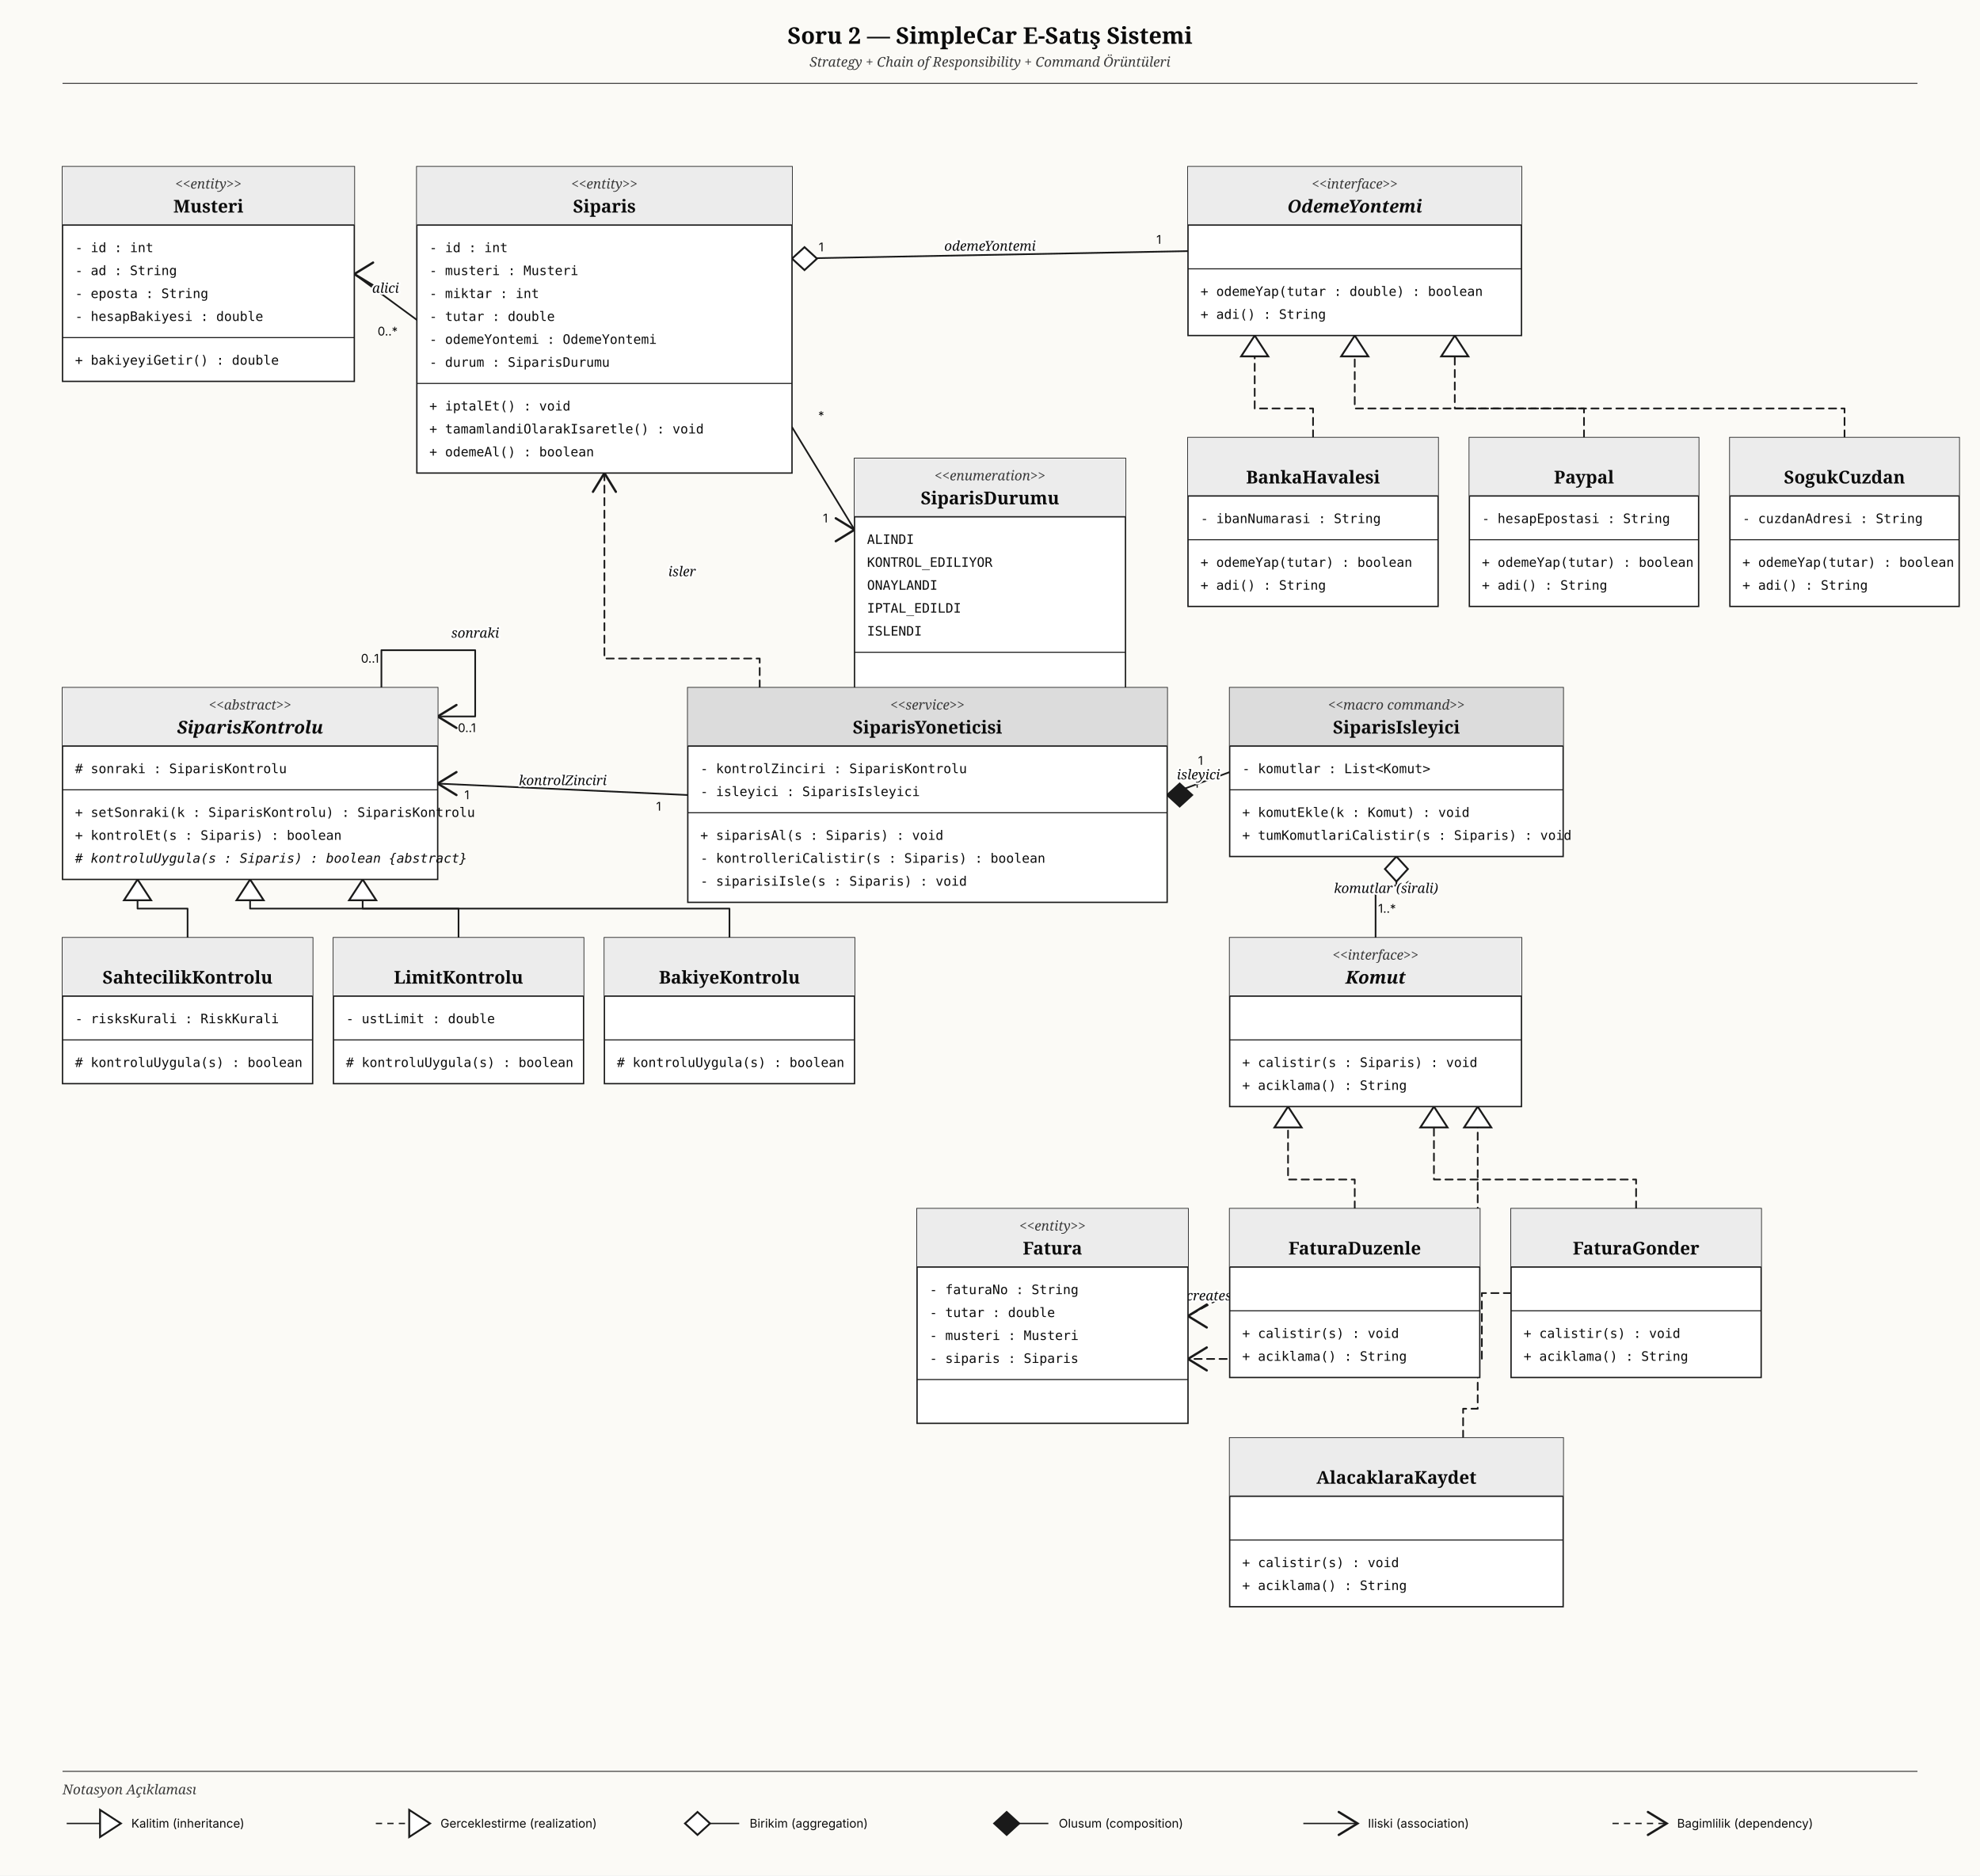
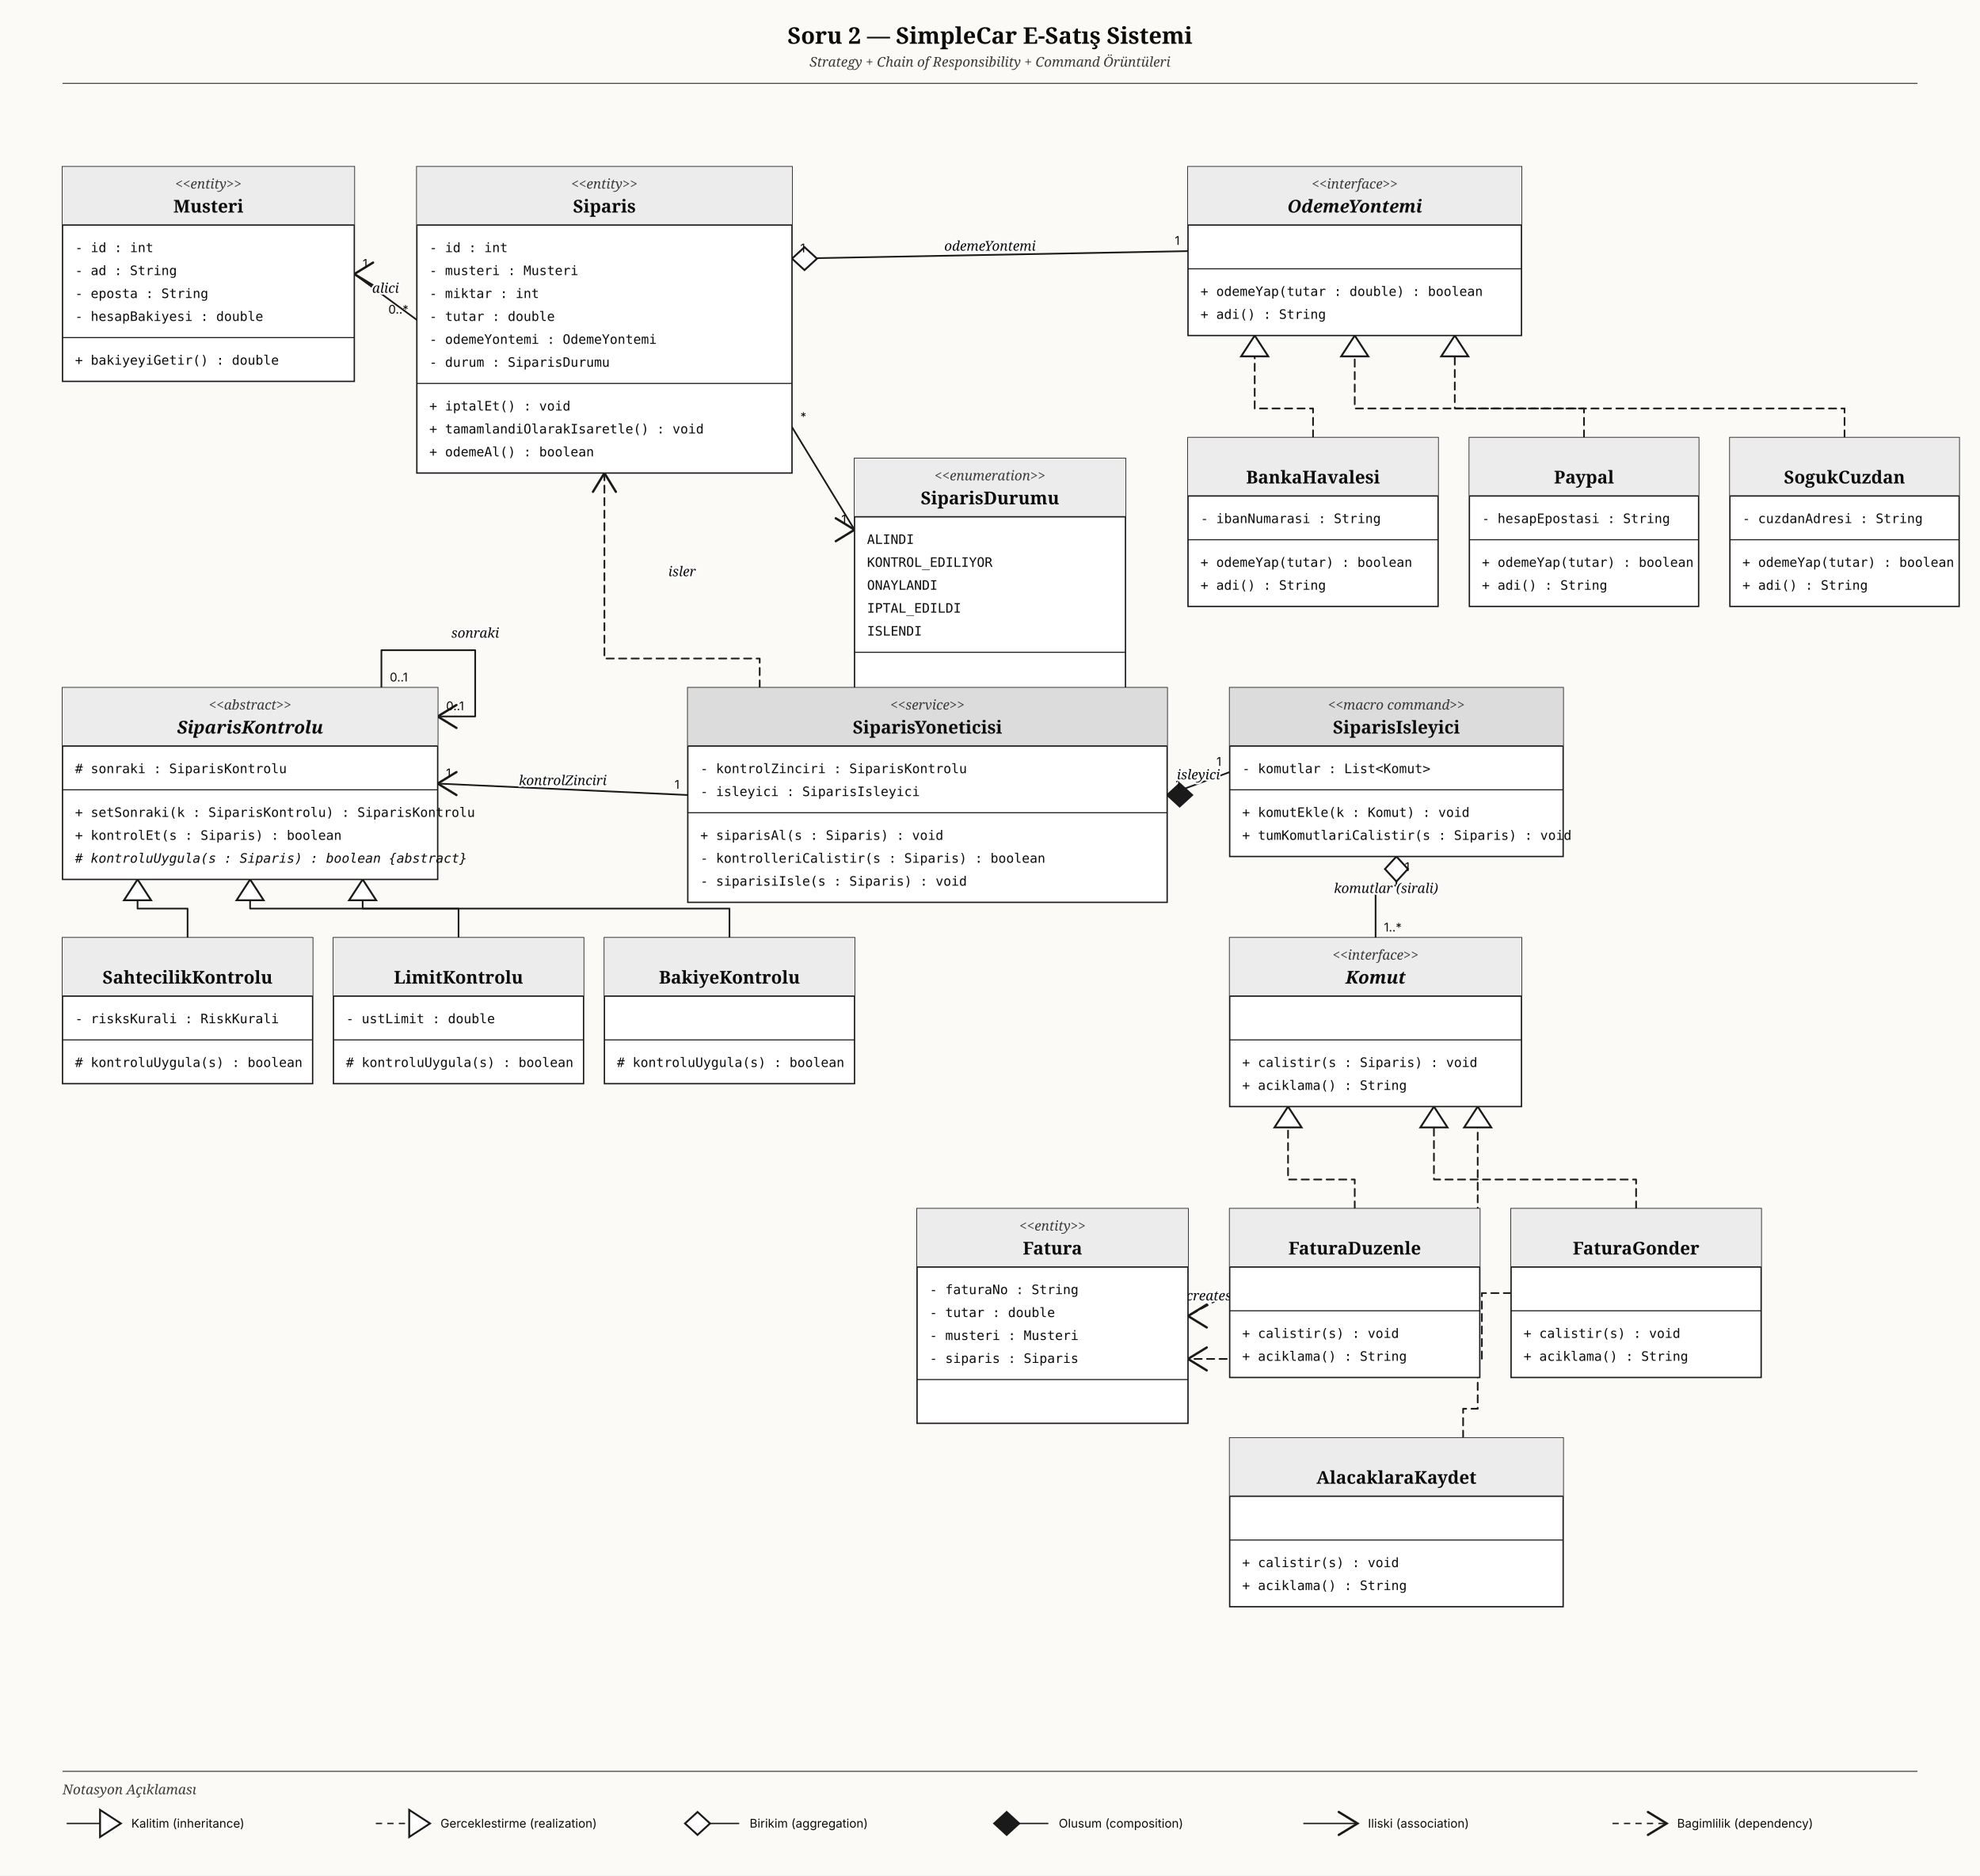
<svg xmlns="http://www.w3.org/2000/svg" viewBox="0 0 1900 1800" width="1900" height="1800">
  <rect width="1900" height="1800" fill="#fbfaf6" />
  <text x="950" y="42" text-anchor="middle" font-family="'EB Garamond','Georgia','Cambria',serif" font-size="22" font-weight="700" fill="#0c0c0c">
      Soru 2 — SimpleCar E-Satış Sistemi
    </text>
  <text x="950" y="64" text-anchor="middle" font-family="'EB Garamond','Georgia','Cambria',serif" font-size="13" font-style="italic" fill="#3a3a3a">
      Strategy + Chain of Responsibility + Command Örüntüleri
    </text>
  <line x1="60" y1="80" x2="1840" y2="80" stroke="#1a1a1a" stroke-width="0.8" />
  <g class="rel-association">
    <path d="M 400 307 L 340 263" fill="none" stroke="#1a1a1a" stroke-width="1.6" stroke-linejoin="round" stroke-linecap="round" />
    <polyline points="358,252 340,263 358,274" fill="none" stroke="#1a1a1a" stroke-width="2.2" stroke-linejoin="miter" stroke-linecap="round" />
-     <text x="372" y="322" text-anchor="middle" font-family="'Inter','Helvetica Neue','Segoe UI',Arial,sans-serif" font-size="11.5" fill="#0c0c0c">0..*</text>
-     <text x="368" y="278" text-anchor="middle" font-family="'Inter','Helvetica Neue','Segoe UI',Arial,sans-serif" font-size="11.5" fill="#0c0c0c">1</text>
+     <text x="392" y="301" text-anchor="end" font-family="'Inter','Helvetica Neue','Segoe UI',Arial,sans-serif" font-size="11.5" fill="#0c0c0c">0..*</text>
+     <text x="348" y="257" text-anchor="start" font-family="'Inter','Helvetica Neue','Segoe UI',Arial,sans-serif" font-size="11.5" fill="#0c0c0c">1</text>
    <g>
      <text x="370" y="281" text-anchor="middle" font-family="'EB Garamond','Georgia','Cambria',serif" font-size="13" font-style="italic" fill="#0c0c0c" paint-order="stroke" stroke="#ffffff" stroke-width="3.5" stroke-linejoin="round">
        alici
      </text>
    </g>
  </g>
  <g class="rel-association">
    <path d="M 760 409.9 L 820 508.4" fill="none" stroke="#1a1a1a" stroke-width="1.6" stroke-linejoin="round" stroke-linecap="round" />
    <polyline points="802,519.4 820,508.4 802,497.4" fill="none" stroke="#1a1a1a" stroke-width="2.2" stroke-linejoin="miter" stroke-linecap="round" />
-     <text x="788" y="402.9" text-anchor="middle" font-family="'Inter','Helvetica Neue','Segoe UI',Arial,sans-serif" font-size="11.5" fill="#0c0c0c">*</text>
-     <text x="792" y="501.4" text-anchor="middle" font-family="'Inter','Helvetica Neue','Segoe UI',Arial,sans-serif" font-size="11.5" fill="#0c0c0c">1</text>
+     <text x="768" y="403.9" text-anchor="start" font-family="'Inter','Helvetica Neue','Segoe UI',Arial,sans-serif" font-size="11.5" fill="#0c0c0c">*</text>
+     <text x="812" y="502.4" text-anchor="end" font-family="'Inter','Helvetica Neue','Segoe UI',Arial,sans-serif" font-size="11.5" fill="#0c0c0c">1</text>
  </g>
  <g class="rel-aggregation">
    <path d="M 760 248.2 L 1140 241" fill="none" stroke="#1a1a1a" stroke-width="1.6" stroke-linejoin="round" stroke-linecap="round" />
    <polygon points="760,248.2 772,237.2 784,248.2 772,259.2" fill="#ffffff" stroke="#1a1a1a" stroke-width="1.8" stroke-linejoin="miter" />
-     <text x="788" y="241.2" text-anchor="middle" font-family="'Inter','Helvetica Neue','Segoe UI',Arial,sans-serif" font-size="11.5" fill="#0c0c0c">1</text>
-     <text x="1112" y="234" text-anchor="middle" font-family="'Inter','Helvetica Neue','Segoe UI',Arial,sans-serif" font-size="11.5" fill="#0c0c0c">1</text>
+     <text x="768" y="242.2" text-anchor="start" font-family="'Inter','Helvetica Neue','Segoe UI',Arial,sans-serif" font-size="11.5" fill="#0c0c0c">1</text>
+     <text x="1132" y="235" text-anchor="end" font-family="'Inter','Helvetica Neue','Segoe UI',Arial,sans-serif" font-size="11.5" fill="#0c0c0c">1</text>
    <g>
      <text x="950" y="240.6" text-anchor="middle" font-family="'EB Garamond','Georgia','Cambria',serif" font-size="13" font-style="italic" fill="#0c0c0c" paint-order="stroke" stroke="#ffffff" stroke-width="3.5" stroke-linejoin="round">
        odemeYontemi
      </text>
    </g>
  </g>
  <g class="rel-realization">
    <path d="M 1260 420 L 1260 392 L 1204 392 L 1204 350 L 1204 322" fill="none" stroke="#1a1a1a" stroke-width="1.6" stroke-dasharray="7,5" stroke-linejoin="round" stroke-linecap="round" />
    <polygon points="1204,322 1217,342 1191,342" fill="#ffffff" stroke="#1a1a1a" stroke-width="1.8" stroke-linejoin="miter" />
  </g>
  <g class="rel-realization">
    <path d="M 1520 420 L 1520 392 L 1300 392 L 1300 350 L 1300 322" fill="none" stroke="#1a1a1a" stroke-width="1.6" stroke-dasharray="7,5" stroke-linejoin="round" stroke-linecap="round" />
    <polygon points="1300,322 1313,342 1287,342" fill="#ffffff" stroke="#1a1a1a" stroke-width="1.8" stroke-linejoin="miter" />
  </g>
  <g class="rel-realization">
    <path d="M 1770 420 L 1770 392 L 1396 392 L 1396 350 L 1396 322" fill="none" stroke="#1a1a1a" stroke-width="1.6" stroke-dasharray="7,5" stroke-linejoin="round" stroke-linecap="round" />
    <polygon points="1396,322 1409,342 1383,342" fill="#ffffff" stroke="#1a1a1a" stroke-width="1.8" stroke-linejoin="miter" />
  </g>
  <g class="rel-association">
    <path d="M 660 763 L 420 752" fill="none" stroke="#1a1a1a" stroke-width="1.6" stroke-linejoin="round" stroke-linecap="round" />
    <polyline points="438,741 420,752 438,763" fill="none" stroke="#1a1a1a" stroke-width="2.2" stroke-linejoin="miter" stroke-linecap="round" />
-     <text x="632" y="778" text-anchor="middle" font-family="'Inter','Helvetica Neue','Segoe UI',Arial,sans-serif" font-size="11.5" fill="#0c0c0c">1</text>
-     <text x="448" y="767" text-anchor="middle" font-family="'Inter','Helvetica Neue','Segoe UI',Arial,sans-serif" font-size="11.5" fill="#0c0c0c">1</text>
+     <text x="652" y="757" text-anchor="end" font-family="'Inter','Helvetica Neue','Segoe UI',Arial,sans-serif" font-size="11.5" fill="#0c0c0c">1</text>
+     <text x="428" y="746" text-anchor="start" font-family="'Inter','Helvetica Neue','Segoe UI',Arial,sans-serif" font-size="11.5" fill="#0c0c0c">1</text>
    <g>
      <text x="540" y="753.5" text-anchor="middle" font-family="'EB Garamond','Georgia','Cambria',serif" font-size="13" font-style="italic" fill="#0c0c0c" paint-order="stroke" stroke="#ffffff" stroke-width="3.5" stroke-linejoin="round">
        kontrolZinciri
      </text>
    </g>
  </g>
  <g class="rel-composition">
    <path d="M 1120 763 L 1180 741" fill="none" stroke="#1a1a1a" stroke-width="1.6" stroke-linejoin="round" stroke-linecap="round" />
    <polygon points="1120,763 1132,752 1144,763 1132,774" fill="#1a1a1a" stroke="#1a1a1a" stroke-width="1.8" stroke-linejoin="miter" />
-     <text x="1148" y="756" text-anchor="middle" font-family="'Inter','Helvetica Neue','Segoe UI',Arial,sans-serif" font-size="11.5" fill="#0c0c0c">1</text>
-     <text x="1152" y="734" text-anchor="middle" font-family="'Inter','Helvetica Neue','Segoe UI',Arial,sans-serif" font-size="11.5" fill="#0c0c0c">1</text>
+     <text x="1128" y="757" text-anchor="start" font-family="'Inter','Helvetica Neue','Segoe UI',Arial,sans-serif" font-size="11.5" fill="#0c0c0c">1</text>
+     <text x="1172" y="735" text-anchor="end" font-family="'Inter','Helvetica Neue','Segoe UI',Arial,sans-serif" font-size="11.5" fill="#0c0c0c">1</text>
    <g>
      <text x="1150" y="748" text-anchor="middle" font-family="'EB Garamond','Georgia','Cambria',serif" font-size="13" font-style="italic" fill="#0c0c0c" paint-order="stroke" stroke="#ffffff" stroke-width="3.5" stroke-linejoin="round">
        isleyici
      </text>
    </g>
  </g>
  <g class="rel-dependency">
    <path d="M 729 660 L 729 632 L 580 632 L 580 482 L 580 454" fill="none" stroke="#1a1a1a" stroke-width="1.6" stroke-dasharray="7,5" stroke-linejoin="round" stroke-linecap="round" />
    <polyline points="591,472 580,454 569,472" fill="none" stroke="#1a1a1a" stroke-width="2.2" stroke-linejoin="miter" stroke-linecap="round" />
    <g>
      <text x="654.5" y="553" text-anchor="middle" font-family="'EB Garamond','Georgia','Cambria',serif" font-size="13" font-style="italic" fill="#0c0c0c" paint-order="stroke" stroke="#ffffff" stroke-width="3.5" stroke-linejoin="round">
        isler
      </text>
    </g>
  </g>
  <g class="rel-association">
    <path d="M 366 660 L 366 624 L 456 624 L 456 687.6 L 420 687.6" fill="none" stroke="#1a1a1a" stroke-width="1.6" stroke-linejoin="round" stroke-linecap="round" />
    <polyline points="438,676.6 420,687.6 438,698.6" fill="none" stroke="#1a1a1a" stroke-width="2.2" stroke-linejoin="miter" stroke-linecap="round" />
-     <text x="355" y="636" text-anchor="middle" font-family="'Inter','Helvetica Neue','Segoe UI',Arial,sans-serif" font-size="11.5" fill="#0c0c0c">0..1</text>
-     <text x="448" y="702.6" text-anchor="middle" font-family="'Inter','Helvetica Neue','Segoe UI',Arial,sans-serif" font-size="11.5" fill="#0c0c0c">0..1</text>
+     <text x="374" y="654" text-anchor="start" font-family="'Inter','Helvetica Neue','Segoe UI',Arial,sans-serif" font-size="11.5" fill="#0c0c0c">0..1</text>
+     <text x="428" y="681.6" text-anchor="start" font-family="'Inter','Helvetica Neue','Segoe UI',Arial,sans-serif" font-size="11.5" fill="#0c0c0c">0..1</text>
    <g>
      <text x="456" y="612" text-anchor="middle" font-family="'EB Garamond','Georgia','Cambria',serif" font-size="13" font-style="italic" fill="#0c0c0c" paint-order="stroke" stroke="#ffffff" stroke-width="3.5" stroke-linejoin="round">
        sonraki
      </text>
    </g>
  </g>
  <g class="rel-inheritance">
    <path d="M 180 900 L 180 872 L 132 872 L 132 872 L 132 844" fill="none" stroke="#1a1a1a" stroke-width="1.6" stroke-linejoin="round" stroke-linecap="round" />
    <polygon points="132,844 145,864 119,864" fill="#ffffff" stroke="#1a1a1a" stroke-width="1.8" stroke-linejoin="miter" />
  </g>
  <g class="rel-inheritance">
    <path d="M 440 900 L 440 872 L 240 872 L 240 872 L 240 844" fill="none" stroke="#1a1a1a" stroke-width="1.6" stroke-linejoin="round" stroke-linecap="round" />
    <polygon points="240,844 253,864 227,864" fill="#ffffff" stroke="#1a1a1a" stroke-width="1.8" stroke-linejoin="miter" />
  </g>
  <g class="rel-inheritance">
    <path d="M 700 900 L 700 872 L 348 872 L 348 872 L 348 844" fill="none" stroke="#1a1a1a" stroke-width="1.6" stroke-linejoin="round" stroke-linecap="round" />
    <polygon points="348,844 361,864 335,864" fill="#ffffff" stroke="#1a1a1a" stroke-width="1.8" stroke-linejoin="miter" />
  </g>
  <g class="rel-aggregation">
    <path d="M 1340 822 L 1340 850 L 1320 850 L 1320 872 L 1320 900" fill="none" stroke="#1a1a1a" stroke-width="1.6" stroke-linejoin="round" stroke-linecap="round" />
    <polygon points="1340,822 1351,834 1340,846 1329,834" fill="#ffffff" stroke="#1a1a1a" stroke-width="1.8" stroke-linejoin="miter" />
-     <text x="1351" y="854" text-anchor="middle" font-family="'Inter','Helvetica Neue','Segoe UI',Arial,sans-serif" font-size="11.5" fill="#0c0c0c">1</text>
-     <text x="1331" y="876" text-anchor="middle" font-family="'Inter','Helvetica Neue','Segoe UI',Arial,sans-serif" font-size="11.5" fill="#0c0c0c">1..*</text>
+     <text x="1348" y="836" text-anchor="start" font-family="'Inter','Helvetica Neue','Segoe UI',Arial,sans-serif" font-size="11.5" fill="#0c0c0c">1</text>
+     <text x="1328" y="894" text-anchor="start" font-family="'Inter','Helvetica Neue','Segoe UI',Arial,sans-serif" font-size="11.5" fill="#0c0c0c">1..*</text>
    <g>
      <text x="1330" y="857" text-anchor="middle" font-family="'EB Garamond','Georgia','Cambria',serif" font-size="13" font-style="italic" fill="#0c0c0c" paint-order="stroke" stroke="#ffffff" stroke-width="3.5" stroke-linejoin="round">
        komutlar (sirali)
      </text>
    </g>
  </g>
  <g class="rel-realization">
    <path d="M 1300 1160 L 1300 1132 L 1236 1132 L 1236 1090 L 1236 1062" fill="none" stroke="#1a1a1a" stroke-width="1.6" stroke-dasharray="7,5" stroke-linejoin="round" stroke-linecap="round" />
    <polygon points="1236,1062 1249,1082 1223,1082" fill="#ffffff" stroke="#1a1a1a" stroke-width="1.8" stroke-linejoin="miter" />
  </g>
  <g class="rel-realization">
    <path d="M 1570 1160 L 1570 1132 L 1376 1132 L 1376 1090 L 1376 1062" fill="none" stroke="#1a1a1a" stroke-width="1.6" stroke-dasharray="7,5" stroke-linejoin="round" stroke-linecap="round" />
    <polygon points="1376,1062 1389,1082 1363,1082" fill="#ffffff" stroke="#1a1a1a" stroke-width="1.8" stroke-linejoin="miter" />
  </g>
  <g class="rel-realization">
    <path d="M 1404 1380 L 1404 1352 L 1418 1352 L 1418 1090 L 1418 1062" fill="none" stroke="#1a1a1a" stroke-width="1.6" stroke-dasharray="7,5" stroke-linejoin="round" stroke-linecap="round" />
    <polygon points="1418,1062 1431,1082 1405,1082" fill="#ffffff" stroke="#1a1a1a" stroke-width="1.8" stroke-linejoin="miter" />
  </g>
  <g class="rel-dependency">
    <path d="M 1180 1241 L 1140 1263" fill="none" stroke="#1a1a1a" stroke-width="1.6" stroke-dasharray="7,5" stroke-linejoin="round" stroke-linecap="round" />
    <polyline points="1158,1252 1140,1263 1158,1274" fill="none" stroke="#1a1a1a" stroke-width="2.2" stroke-linejoin="miter" stroke-linecap="round" />
    <g>
      <text x="1160" y="1248" text-anchor="middle" font-family="'EB Garamond','Georgia','Cambria',serif" font-size="13" font-style="italic" fill="#0c0c0c" paint-order="stroke" stroke="#ffffff" stroke-width="3.5" stroke-linejoin="round">
        &lt;&lt;creates&gt;&gt;
      </text>
    </g>
  </g>
  <g class="rel-dependency">
    <path d="M 1450 1241 L 1422 1241 L 1422 1304.2 L 1168 1304.2 L 1140 1304.2" fill="none" stroke="#1a1a1a" stroke-width="1.6" stroke-dasharray="7,5" stroke-linejoin="round" stroke-linecap="round" />
    <polyline points="1158,1293.2 1140,1304.2 1158,1315.2" fill="none" stroke="#1a1a1a" stroke-width="2.2" stroke-linejoin="miter" stroke-linecap="round" />
    <g>
      <text x="1295" y="1268.6" text-anchor="middle" font-family="'EB Garamond','Georgia','Cambria',serif" font-size="13" font-style="italic" fill="#0c0c0c" paint-order="stroke" stroke="#ffffff" stroke-width="3.5" stroke-linejoin="round">
        &lt;&lt;uses&gt;&gt;
      </text>
    </g>
  </g>
  <g class="cls-Musteri">
    <rect x="60" y="160" width="280" height="206" fill="#ffffff" stroke="#1a1a1a" stroke-width="1.3" />
    <rect x="60" y="160" width="280" height="56" fill="#ececec" stroke="none" />
    <line x1="60" y1="216" x2="340" y2="216" stroke="#1a1a1a" stroke-width="1.3" />
    <text x="200" y="181" text-anchor="middle" font-family="'EB Garamond','Georgia','Cambria',serif" font-style="italic" font-size="13" fill="#3a3a3a">
      &lt;&lt;entity&gt;&gt;
    </text>
    <text x="200" y="204" text-anchor="middle" font-family="'EB Garamond','Georgia','Cambria',serif" font-weight="700" font-size="17" fill="#0c0c0c">
    Musteri
  </text>
    <text x="72" y="242" font-family="'JetBrains Mono','SFMono-Regular','Consolas',Menlo,monospace" font-size="12.5" fill="#0c0c0c">- id : int</text>
    <text x="72" y="264" font-family="'JetBrains Mono','SFMono-Regular','Consolas',Menlo,monospace" font-size="12.5" fill="#0c0c0c">- ad : String</text>
    <text x="72" y="286" font-family="'JetBrains Mono','SFMono-Regular','Consolas',Menlo,monospace" font-size="12.5" fill="#0c0c0c">- eposta : String</text>
    <text x="72" y="308" font-family="'JetBrains Mono','SFMono-Regular','Consolas',Menlo,monospace" font-size="12.5" fill="#0c0c0c">- hesapBakiyesi : double</text>
    <line x1="60" y1="324" x2="340" y2="324" stroke="#1a1a1a" stroke-width="1" />
    <text x="72" y="350" font-family="'JetBrains Mono','SFMono-Regular','Consolas',Menlo,monospace" font-size="12.5" fill="#0c0c0c">+ bakiyeyiGetir() : double</text>
  </g>
  <g class="cls-Siparis">
    <rect x="400" y="160" width="360" height="294" fill="#ffffff" stroke="#1a1a1a" stroke-width="1.3" />
    <rect x="400" y="160" width="360" height="56" fill="#ececec" stroke="none" />
    <line x1="400" y1="216" x2="760" y2="216" stroke="#1a1a1a" stroke-width="1.3" />
    <text x="580" y="181" text-anchor="middle" font-family="'EB Garamond','Georgia','Cambria',serif" font-style="italic" font-size="13" fill="#3a3a3a">
      &lt;&lt;entity&gt;&gt;
    </text>
    <text x="580" y="204" text-anchor="middle" font-family="'EB Garamond','Georgia','Cambria',serif" font-weight="700" font-size="17" fill="#0c0c0c">
    Siparis
  </text>
    <text x="412" y="242" font-family="'JetBrains Mono','SFMono-Regular','Consolas',Menlo,monospace" font-size="12.5" fill="#0c0c0c">- id : int</text>
    <text x="412" y="264" font-family="'JetBrains Mono','SFMono-Regular','Consolas',Menlo,monospace" font-size="12.5" fill="#0c0c0c">- musteri : Musteri</text>
    <text x="412" y="286" font-family="'JetBrains Mono','SFMono-Regular','Consolas',Menlo,monospace" font-size="12.5" fill="#0c0c0c">- miktar : int</text>
    <text x="412" y="308" font-family="'JetBrains Mono','SFMono-Regular','Consolas',Menlo,monospace" font-size="12.5" fill="#0c0c0c">- tutar : double</text>
    <text x="412" y="330" font-family="'JetBrains Mono','SFMono-Regular','Consolas',Menlo,monospace" font-size="12.5" fill="#0c0c0c">- odemeYontemi : OdemeYontemi</text>
    <text x="412" y="352" font-family="'JetBrains Mono','SFMono-Regular','Consolas',Menlo,monospace" font-size="12.5" fill="#0c0c0c">- durum : SiparisDurumu</text>
    <line x1="400" y1="368" x2="760" y2="368" stroke="#1a1a1a" stroke-width="1" />
    <text x="412" y="394" font-family="'JetBrains Mono','SFMono-Regular','Consolas',Menlo,monospace" font-size="12.5" fill="#0c0c0c">+ iptalEt() : void</text>
    <text x="412" y="416" font-family="'JetBrains Mono','SFMono-Regular','Consolas',Menlo,monospace" font-size="12.5" fill="#0c0c0c">+ tamamlandiOlarakIsaretle() : void</text>
    <text x="412" y="438" font-family="'JetBrains Mono','SFMono-Regular','Consolas',Menlo,monospace" font-size="12.5" fill="#0c0c0c">+ odemeAl() : boolean</text>
  </g>
  <g class="cls-SiparisDurumu">
    <rect x="820" y="440" width="260" height="228" fill="#ffffff" stroke="#1a1a1a" stroke-width="1.3" />
    <rect x="820" y="440" width="260" height="56" fill="#ececec" stroke="none" />
    <line x1="820" y1="496" x2="1080" y2="496" stroke="#1a1a1a" stroke-width="1.3" />
    <text x="950" y="461" text-anchor="middle" font-family="'EB Garamond','Georgia','Cambria',serif" font-style="italic" font-size="13" fill="#3a3a3a">
      &lt;&lt;enumeration&gt;&gt;
    </text>
    <text x="950" y="484" text-anchor="middle" font-family="'EB Garamond','Georgia','Cambria',serif" font-weight="700" font-size="17" fill="#0c0c0c">
    SiparisDurumu
  </text>
    <text x="832" y="522" font-family="'JetBrains Mono','SFMono-Regular','Consolas',Menlo,monospace" font-size="12.5" fill="#0c0c0c">ALINDI</text>
    <text x="832" y="544" font-family="'JetBrains Mono','SFMono-Regular','Consolas',Menlo,monospace" font-size="12.5" fill="#0c0c0c">KONTROL_EDILIYOR</text>
    <text x="832" y="566" font-family="'JetBrains Mono','SFMono-Regular','Consolas',Menlo,monospace" font-size="12.5" fill="#0c0c0c">ONAYLANDI</text>
    <text x="832" y="588" font-family="'JetBrains Mono','SFMono-Regular','Consolas',Menlo,monospace" font-size="12.5" fill="#0c0c0c">IPTAL_EDILDI</text>
    <text x="832" y="610" font-family="'JetBrains Mono','SFMono-Regular','Consolas',Menlo,monospace" font-size="12.5" fill="#0c0c0c">ISLENDI</text>
    <line x1="820" y1="626" x2="1080" y2="626" stroke="#1a1a1a" stroke-width="1" />
  </g>
  <g class="cls-OdemeYontemi">
    <rect x="1140" y="160" width="320" height="162" fill="#ffffff" stroke="#1a1a1a" stroke-width="1.3" />
    <rect x="1140" y="160" width="320" height="56" fill="#ececec" stroke="none" />
    <line x1="1140" y1="216" x2="1460" y2="216" stroke="#1a1a1a" stroke-width="1.3" />
    <text x="1300" y="181" text-anchor="middle" font-family="'EB Garamond','Georgia','Cambria',serif" font-style="italic" font-size="13" fill="#3a3a3a">
      &lt;&lt;interface&gt;&gt;
    </text>
    <text x="1300" y="204" text-anchor="middle" font-family="'EB Garamond','Georgia','Cambria',serif" font-weight="700" font-size="17" font-style="italic" fill="#0c0c0c">
    OdemeYontemi
  </text>
    <line x1="1140" y1="258" x2="1460" y2="258" stroke="#1a1a1a" stroke-width="1" />
    <text x="1152" y="284" font-family="'JetBrains Mono','SFMono-Regular','Consolas',Menlo,monospace" font-size="12.5" fill="#0c0c0c">+ odemeYap(tutar : double) : boolean</text>
    <text x="1152" y="306" font-family="'JetBrains Mono','SFMono-Regular','Consolas',Menlo,monospace" font-size="12.5" fill="#0c0c0c">+ adi() : String</text>
  </g>
  <g class="cls-BankaHavalesi">
    <rect x="1140" y="420" width="240" height="162" fill="#ffffff" stroke="#1a1a1a" stroke-width="1.3" />
    <rect x="1140" y="420" width="240" height="56" fill="#ececec" stroke="none" />
    <line x1="1140" y1="476" x2="1380" y2="476" stroke="#1a1a1a" stroke-width="1.3" />
    <text x="1260" y="464" text-anchor="middle" font-family="'EB Garamond','Georgia','Cambria',serif" font-weight="700" font-size="17" fill="#0c0c0c">
    BankaHavalesi
  </text>
    <text x="1152" y="502" font-family="'JetBrains Mono','SFMono-Regular','Consolas',Menlo,monospace" font-size="12.5" fill="#0c0c0c">- ibanNumarasi : String</text>
    <line x1="1140" y1="518" x2="1380" y2="518" stroke="#1a1a1a" stroke-width="1" />
    <text x="1152" y="544" font-family="'JetBrains Mono','SFMono-Regular','Consolas',Menlo,monospace" font-size="12.5" fill="#0c0c0c">+ odemeYap(tutar) : boolean</text>
    <text x="1152" y="566" font-family="'JetBrains Mono','SFMono-Regular','Consolas',Menlo,monospace" font-size="12.5" fill="#0c0c0c">+ adi() : String</text>
  </g>
  <g class="cls-Paypal">
    <rect x="1410" y="420" width="220" height="162" fill="#ffffff" stroke="#1a1a1a" stroke-width="1.3" />
    <rect x="1410" y="420" width="220" height="56" fill="#ececec" stroke="none" />
    <line x1="1410" y1="476" x2="1630" y2="476" stroke="#1a1a1a" stroke-width="1.3" />
    <text x="1520" y="464" text-anchor="middle" font-family="'EB Garamond','Georgia','Cambria',serif" font-weight="700" font-size="17" fill="#0c0c0c">
    Paypal
  </text>
    <text x="1422" y="502" font-family="'JetBrains Mono','SFMono-Regular','Consolas',Menlo,monospace" font-size="12.5" fill="#0c0c0c">- hesapEpostasi : String</text>
    <line x1="1410" y1="518" x2="1630" y2="518" stroke="#1a1a1a" stroke-width="1" />
    <text x="1422" y="544" font-family="'JetBrains Mono','SFMono-Regular','Consolas',Menlo,monospace" font-size="12.5" fill="#0c0c0c">+ odemeYap(tutar) : boolean</text>
    <text x="1422" y="566" font-family="'JetBrains Mono','SFMono-Regular','Consolas',Menlo,monospace" font-size="12.5" fill="#0c0c0c">+ adi() : String</text>
  </g>
  <g class="cls-SogukCuzdan">
    <rect x="1660" y="420" width="220" height="162" fill="#ffffff" stroke="#1a1a1a" stroke-width="1.3" />
    <rect x="1660" y="420" width="220" height="56" fill="#ececec" stroke="none" />
    <line x1="1660" y1="476" x2="1880" y2="476" stroke="#1a1a1a" stroke-width="1.3" />
    <text x="1770" y="464" text-anchor="middle" font-family="'EB Garamond','Georgia','Cambria',serif" font-weight="700" font-size="17" fill="#0c0c0c">
    SogukCuzdan
  </text>
    <text x="1672" y="502" font-family="'JetBrains Mono','SFMono-Regular','Consolas',Menlo,monospace" font-size="12.5" fill="#0c0c0c">- cuzdanAdresi : String</text>
    <line x1="1660" y1="518" x2="1880" y2="518" stroke="#1a1a1a" stroke-width="1" />
    <text x="1672" y="544" font-family="'JetBrains Mono','SFMono-Regular','Consolas',Menlo,monospace" font-size="12.5" fill="#0c0c0c">+ odemeYap(tutar) : boolean</text>
    <text x="1672" y="566" font-family="'JetBrains Mono','SFMono-Regular','Consolas',Menlo,monospace" font-size="12.5" fill="#0c0c0c">+ adi() : String</text>
  </g>
  <g class="cls-SiparisYoneticisi">
    <rect x="660" y="660" width="460" height="206" fill="#ffffff" stroke="#1a1a1a" stroke-width="1.3" />
    <rect x="660" y="660" width="460" height="56" fill="#dcdcdc" stroke="none" />
    <line x1="660" y1="716" x2="1120" y2="716" stroke="#1a1a1a" stroke-width="1.3" />
    <text x="890" y="681" text-anchor="middle" font-family="'EB Garamond','Georgia','Cambria',serif" font-style="italic" font-size="13" fill="#3a3a3a">
      &lt;&lt;service&gt;&gt;
    </text>
    <text x="890" y="704" text-anchor="middle" font-family="'EB Garamond','Georgia','Cambria',serif" font-weight="700" font-size="17" fill="#0c0c0c">
    SiparisYoneticisi
  </text>
    <text x="672" y="742" font-family="'JetBrains Mono','SFMono-Regular','Consolas',Menlo,monospace" font-size="12.5" fill="#0c0c0c">- kontrolZinciri : SiparisKontrolu</text>
    <text x="672" y="764" font-family="'JetBrains Mono','SFMono-Regular','Consolas',Menlo,monospace" font-size="12.5" fill="#0c0c0c">- isleyici : SiparisIsleyici</text>
    <line x1="660" y1="780" x2="1120" y2="780" stroke="#1a1a1a" stroke-width="1" />
    <text x="672" y="806" font-family="'JetBrains Mono','SFMono-Regular','Consolas',Menlo,monospace" font-size="12.5" fill="#0c0c0c">+ siparisAl(s : Siparis) : void</text>
    <text x="672" y="828" font-family="'JetBrains Mono','SFMono-Regular','Consolas',Menlo,monospace" font-size="12.5" fill="#0c0c0c">- kontrolleriCalistir(s : Siparis) : boolean</text>
    <text x="672" y="850" font-family="'JetBrains Mono','SFMono-Regular','Consolas',Menlo,monospace" font-size="12.5" fill="#0c0c0c">- siparisiIsle(s : Siparis) : void</text>
  </g>
  <g class="cls-SiparisKontrolu">
    <rect x="60" y="660" width="360" height="184" fill="#ffffff" stroke="#1a1a1a" stroke-width="1.3" />
    <rect x="60" y="660" width="360" height="56" fill="#ececec" stroke="none" />
    <line x1="60" y1="716" x2="420" y2="716" stroke="#1a1a1a" stroke-width="1.3" />
    <text x="240" y="681" text-anchor="middle" font-family="'EB Garamond','Georgia','Cambria',serif" font-style="italic" font-size="13" fill="#3a3a3a">
      &lt;&lt;abstract&gt;&gt;
    </text>
    <text x="240" y="704" text-anchor="middle" font-family="'EB Garamond','Georgia','Cambria',serif" font-weight="700" font-size="17" font-style="italic" fill="#0c0c0c">
    SiparisKontrolu
  </text>
    <text x="72" y="742" font-family="'JetBrains Mono','SFMono-Regular','Consolas',Menlo,monospace" font-size="12.5" fill="#0c0c0c"># sonraki : SiparisKontrolu</text>
    <line x1="60" y1="758" x2="420" y2="758" stroke="#1a1a1a" stroke-width="1" />
    <text x="72" y="784" font-family="'JetBrains Mono','SFMono-Regular','Consolas',Menlo,monospace" font-size="12.5" fill="#0c0c0c">+ setSonraki(k : SiparisKontrolu) : SiparisKontrolu</text>
    <text x="72" y="806" font-family="'JetBrains Mono','SFMono-Regular','Consolas',Menlo,monospace" font-size="12.5" fill="#0c0c0c">+ kontrolEt(s : Siparis) : boolean</text>
    <text x="72" y="828" font-family="'JetBrains Mono','SFMono-Regular','Consolas',Menlo,monospace" font-size="12.5" font-style="italic" fill="#0c0c0c"># kontroluUygula(s : Siparis) : boolean  {abstract}</text>
  </g>
  <g class="cls-SahtecilikKontrolu">
    <rect x="60" y="900" width="240" height="140" fill="#ffffff" stroke="#1a1a1a" stroke-width="1.3" />
    <rect x="60" y="900" width="240" height="56" fill="#ececec" stroke="none" />
    <line x1="60" y1="956" x2="300" y2="956" stroke="#1a1a1a" stroke-width="1.3" />
    <text x="180" y="944" text-anchor="middle" font-family="'EB Garamond','Georgia','Cambria',serif" font-weight="700" font-size="17" fill="#0c0c0c">
    SahtecilikKontrolu
  </text>
    <text x="72" y="982" font-family="'JetBrains Mono','SFMono-Regular','Consolas',Menlo,monospace" font-size="12.5" fill="#0c0c0c">- risksKurali : RiskKurali</text>
    <line x1="60" y1="998" x2="300" y2="998" stroke="#1a1a1a" stroke-width="1" />
    <text x="72" y="1024" font-family="'JetBrains Mono','SFMono-Regular','Consolas',Menlo,monospace" font-size="12.5" fill="#0c0c0c"># kontroluUygula(s) : boolean</text>
  </g>
  <g class="cls-LimitKontrolu">
    <rect x="320" y="900" width="240" height="140" fill="#ffffff" stroke="#1a1a1a" stroke-width="1.3" />
    <rect x="320" y="900" width="240" height="56" fill="#ececec" stroke="none" />
    <line x1="320" y1="956" x2="560" y2="956" stroke="#1a1a1a" stroke-width="1.3" />
    <text x="440" y="944" text-anchor="middle" font-family="'EB Garamond','Georgia','Cambria',serif" font-weight="700" font-size="17" fill="#0c0c0c">
    LimitKontrolu
  </text>
    <text x="332" y="982" font-family="'JetBrains Mono','SFMono-Regular','Consolas',Menlo,monospace" font-size="12.5" fill="#0c0c0c">- ustLimit : double</text>
    <line x1="320" y1="998" x2="560" y2="998" stroke="#1a1a1a" stroke-width="1" />
    <text x="332" y="1024" font-family="'JetBrains Mono','SFMono-Regular','Consolas',Menlo,monospace" font-size="12.5" fill="#0c0c0c"># kontroluUygula(s) : boolean</text>
  </g>
  <g class="cls-BakiyeKontrolu">
    <rect x="580" y="900" width="240" height="140" fill="#ffffff" stroke="#1a1a1a" stroke-width="1.3" />
    <rect x="580" y="900" width="240" height="56" fill="#ececec" stroke="none" />
    <line x1="580" y1="956" x2="820" y2="956" stroke="#1a1a1a" stroke-width="1.3" />
    <text x="700" y="944" text-anchor="middle" font-family="'EB Garamond','Georgia','Cambria',serif" font-weight="700" font-size="17" fill="#0c0c0c">
    BakiyeKontrolu
  </text>
    <line x1="580" y1="998" x2="820" y2="998" stroke="#1a1a1a" stroke-width="1" />
    <text x="592" y="1024" font-family="'JetBrains Mono','SFMono-Regular','Consolas',Menlo,monospace" font-size="12.5" fill="#0c0c0c"># kontroluUygula(s) : boolean</text>
  </g>
  <g class="cls-Komut">
    <rect x="1180" y="900" width="280" height="162" fill="#ffffff" stroke="#1a1a1a" stroke-width="1.3" />
    <rect x="1180" y="900" width="280" height="56" fill="#ececec" stroke="none" />
    <line x1="1180" y1="956" x2="1460" y2="956" stroke="#1a1a1a" stroke-width="1.3" />
    <text x="1320" y="921" text-anchor="middle" font-family="'EB Garamond','Georgia','Cambria',serif" font-style="italic" font-size="13" fill="#3a3a3a">
      &lt;&lt;interface&gt;&gt;
    </text>
    <text x="1320" y="944" text-anchor="middle" font-family="'EB Garamond','Georgia','Cambria',serif" font-weight="700" font-size="17" font-style="italic" fill="#0c0c0c">
    Komut
  </text>
    <line x1="1180" y1="998" x2="1460" y2="998" stroke="#1a1a1a" stroke-width="1" />
    <text x="1192" y="1024" font-family="'JetBrains Mono','SFMono-Regular','Consolas',Menlo,monospace" font-size="12.5" fill="#0c0c0c">+ calistir(s : Siparis) : void</text>
    <text x="1192" y="1046" font-family="'JetBrains Mono','SFMono-Regular','Consolas',Menlo,monospace" font-size="12.5" fill="#0c0c0c">+ aciklama() : String</text>
  </g>
  <g class="cls-SiparisIsleyici">
    <rect x="1180" y="660" width="320" height="162" fill="#ffffff" stroke="#1a1a1a" stroke-width="1.3" />
    <rect x="1180" y="660" width="320" height="56" fill="#dcdcdc" stroke="none" />
    <line x1="1180" y1="716" x2="1500" y2="716" stroke="#1a1a1a" stroke-width="1.3" />
    <text x="1340" y="681" text-anchor="middle" font-family="'EB Garamond','Georgia','Cambria',serif" font-style="italic" font-size="13" fill="#3a3a3a">
      &lt;&lt;macro command&gt;&gt;
    </text>
    <text x="1340" y="704" text-anchor="middle" font-family="'EB Garamond','Georgia','Cambria',serif" font-weight="700" font-size="17" fill="#0c0c0c">
    SiparisIsleyici
  </text>
    <text x="1192" y="742" font-family="'JetBrains Mono','SFMono-Regular','Consolas',Menlo,monospace" font-size="12.5" fill="#0c0c0c">- komutlar : List&lt;Komut&gt;</text>
    <line x1="1180" y1="758" x2="1500" y2="758" stroke="#1a1a1a" stroke-width="1" />
    <text x="1192" y="784" font-family="'JetBrains Mono','SFMono-Regular','Consolas',Menlo,monospace" font-size="12.5" fill="#0c0c0c">+ komutEkle(k : Komut) : void</text>
    <text x="1192" y="806" font-family="'JetBrains Mono','SFMono-Regular','Consolas',Menlo,monospace" font-size="12.5" fill="#0c0c0c">+ tumKomutlariCalistir(s : Siparis) : void</text>
  </g>
  <g class="cls-FaturaDuzenle">
    <rect x="1180" y="1160" width="240" height="162" fill="#ffffff" stroke="#1a1a1a" stroke-width="1.3" />
    <rect x="1180" y="1160" width="240" height="56" fill="#ececec" stroke="none" />
    <line x1="1180" y1="1216" x2="1420" y2="1216" stroke="#1a1a1a" stroke-width="1.3" />
    <text x="1300" y="1204" text-anchor="middle" font-family="'EB Garamond','Georgia','Cambria',serif" font-weight="700" font-size="17" fill="#0c0c0c">
    FaturaDuzenle
  </text>
    <line x1="1180" y1="1258" x2="1420" y2="1258" stroke="#1a1a1a" stroke-width="1" />
    <text x="1192" y="1284" font-family="'JetBrains Mono','SFMono-Regular','Consolas',Menlo,monospace" font-size="12.5" fill="#0c0c0c">+ calistir(s) : void</text>
    <text x="1192" y="1306" font-family="'JetBrains Mono','SFMono-Regular','Consolas',Menlo,monospace" font-size="12.5" fill="#0c0c0c">+ aciklama() : String</text>
  </g>
  <g class="cls-FaturaGonder">
    <rect x="1450" y="1160" width="240" height="162" fill="#ffffff" stroke="#1a1a1a" stroke-width="1.3" />
    <rect x="1450" y="1160" width="240" height="56" fill="#ececec" stroke="none" />
    <line x1="1450" y1="1216" x2="1690" y2="1216" stroke="#1a1a1a" stroke-width="1.3" />
    <text x="1570" y="1204" text-anchor="middle" font-family="'EB Garamond','Georgia','Cambria',serif" font-weight="700" font-size="17" fill="#0c0c0c">
    FaturaGonder
  </text>
    <line x1="1450" y1="1258" x2="1690" y2="1258" stroke="#1a1a1a" stroke-width="1" />
    <text x="1462" y="1284" font-family="'JetBrains Mono','SFMono-Regular','Consolas',Menlo,monospace" font-size="12.5" fill="#0c0c0c">+ calistir(s) : void</text>
    <text x="1462" y="1306" font-family="'JetBrains Mono','SFMono-Regular','Consolas',Menlo,monospace" font-size="12.5" fill="#0c0c0c">+ aciklama() : String</text>
  </g>
  <g class="cls-AlacaklaraKaydet">
    <rect x="1180" y="1380" width="320" height="162" fill="#ffffff" stroke="#1a1a1a" stroke-width="1.3" />
    <rect x="1180" y="1380" width="320" height="56" fill="#ececec" stroke="none" />
    <line x1="1180" y1="1436" x2="1500" y2="1436" stroke="#1a1a1a" stroke-width="1.3" />
    <text x="1340" y="1424" text-anchor="middle" font-family="'EB Garamond','Georgia','Cambria',serif" font-weight="700" font-size="17" fill="#0c0c0c">
    AlacaklaraKaydet
  </text>
    <line x1="1180" y1="1478" x2="1500" y2="1478" stroke="#1a1a1a" stroke-width="1" />
    <text x="1192" y="1504" font-family="'JetBrains Mono','SFMono-Regular','Consolas',Menlo,monospace" font-size="12.5" fill="#0c0c0c">+ calistir(s) : void</text>
    <text x="1192" y="1526" font-family="'JetBrains Mono','SFMono-Regular','Consolas',Menlo,monospace" font-size="12.5" fill="#0c0c0c">+ aciklama() : String</text>
  </g>
  <g class="cls-Fatura">
    <rect x="880" y="1160" width="260" height="206" fill="#ffffff" stroke="#1a1a1a" stroke-width="1.3" />
    <rect x="880" y="1160" width="260" height="56" fill="#ececec" stroke="none" />
    <line x1="880" y1="1216" x2="1140" y2="1216" stroke="#1a1a1a" stroke-width="1.3" />
    <text x="1010" y="1181" text-anchor="middle" font-family="'EB Garamond','Georgia','Cambria',serif" font-style="italic" font-size="13" fill="#3a3a3a">
      &lt;&lt;entity&gt;&gt;
    </text>
    <text x="1010" y="1204" text-anchor="middle" font-family="'EB Garamond','Georgia','Cambria',serif" font-weight="700" font-size="17" fill="#0c0c0c">
    Fatura
  </text>
    <text x="892" y="1242" font-family="'JetBrains Mono','SFMono-Regular','Consolas',Menlo,monospace" font-size="12.5" fill="#0c0c0c">- faturaNo : String</text>
    <text x="892" y="1264" font-family="'JetBrains Mono','SFMono-Regular','Consolas',Menlo,monospace" font-size="12.5" fill="#0c0c0c">- tutar : double</text>
    <text x="892" y="1286" font-family="'JetBrains Mono','SFMono-Regular','Consolas',Menlo,monospace" font-size="12.5" fill="#0c0c0c">- musteri : Musteri</text>
    <text x="892" y="1308" font-family="'JetBrains Mono','SFMono-Regular','Consolas',Menlo,monospace" font-size="12.5" fill="#0c0c0c">- siparis : Siparis</text>
    <line x1="880" y1="1324" x2="1140" y2="1324" stroke="#1a1a1a" stroke-width="1" />
  </g>
  <g>
    <line x1="60" y1="1700" x2="1840" y2="1700" stroke="#1a1a1a" stroke-width="0.8" />
    <text x="60" y="1722" font-family="'EB Garamond','Georgia','Cambria',serif" font-size="13" font-style="italic" fill="#3a3a3a">Notasyon Açıklaması</text>
    <line x1="64" y1="1750" x2="116" y2="1750" stroke="#1a1a1a" stroke-width="1.3" />
    <polygon points="116,1750 96,1763 96,1737" fill="#ffffff" stroke="#1a1a1a" stroke-width="1.8" stroke-linejoin="miter" />
    <text x="126" y="1754" font-family="'Inter','Helvetica Neue','Segoe UI',Arial,sans-serif" font-size="11.5" fill="#0c0c0c">Kalitim (inheritance)</text>
    <line x1="360.667" y1="1750" x2="412.667" y2="1750" stroke="#1a1a1a" stroke-width="1.3" stroke-dasharray="6,5" />
    <polygon points="412.667,1750 392.667,1763 392.667,1737" fill="#ffffff" stroke="#1a1a1a" stroke-width="1.8" stroke-linejoin="miter" />
    <text x="422.667" y="1754" font-family="'Inter','Helvetica Neue','Segoe UI',Arial,sans-serif" font-size="11.5" fill="#0c0c0c">Gerceklestirme (realization)</text>
    <line x1="657.333" y1="1750" x2="709.333" y2="1750" stroke="#1a1a1a" stroke-width="1.3" />
    <polygon points="657.333,1750 669.333,1739 681.333,1750 669.333,1761" fill="#ffffff" stroke="#1a1a1a" stroke-width="1.8" stroke-linejoin="miter" />
    <text x="719.333" y="1754" font-family="'Inter','Helvetica Neue','Segoe UI',Arial,sans-serif" font-size="11.5" fill="#0c0c0c">Birikim (aggregation)</text>
    <line x1="954" y1="1750" x2="1006" y2="1750" stroke="#1a1a1a" stroke-width="1.3" />
    <polygon points="954,1750 966,1739 978,1750 966,1761" fill="#1a1a1a" stroke="#1a1a1a" stroke-width="1.8" stroke-linejoin="miter" />
    <text x="1016" y="1754" font-family="'Inter','Helvetica Neue','Segoe UI',Arial,sans-serif" font-size="11.5" fill="#0c0c0c">Olusum (composition)</text>
    <line x1="1250.667" y1="1750" x2="1302.667" y2="1750" stroke="#1a1a1a" stroke-width="1.3" />
    <polyline points="1284.667,1761 1302.667,1750 1284.667,1739" fill="none" stroke="#1a1a1a" stroke-width="2.2" stroke-linejoin="miter" stroke-linecap="round" />
    <text x="1312.667" y="1754" font-family="'Inter','Helvetica Neue','Segoe UI',Arial,sans-serif" font-size="11.5" fill="#0c0c0c">Iliski (association)</text>
    <line x1="1547.333" y1="1750" x2="1599.333" y2="1750" stroke="#1a1a1a" stroke-width="1.3" stroke-dasharray="6,5" />
    <polyline points="1581.333,1761 1599.333,1750 1581.333,1739" fill="none" stroke="#1a1a1a" stroke-width="2.2" stroke-linejoin="miter" stroke-linecap="round" />
    <text x="1609.333" y="1754" font-family="'Inter','Helvetica Neue','Segoe UI',Arial,sans-serif" font-size="11.5" fill="#0c0c0c">Bagimlilik (dependency)</text>
  </g>
</svg>
